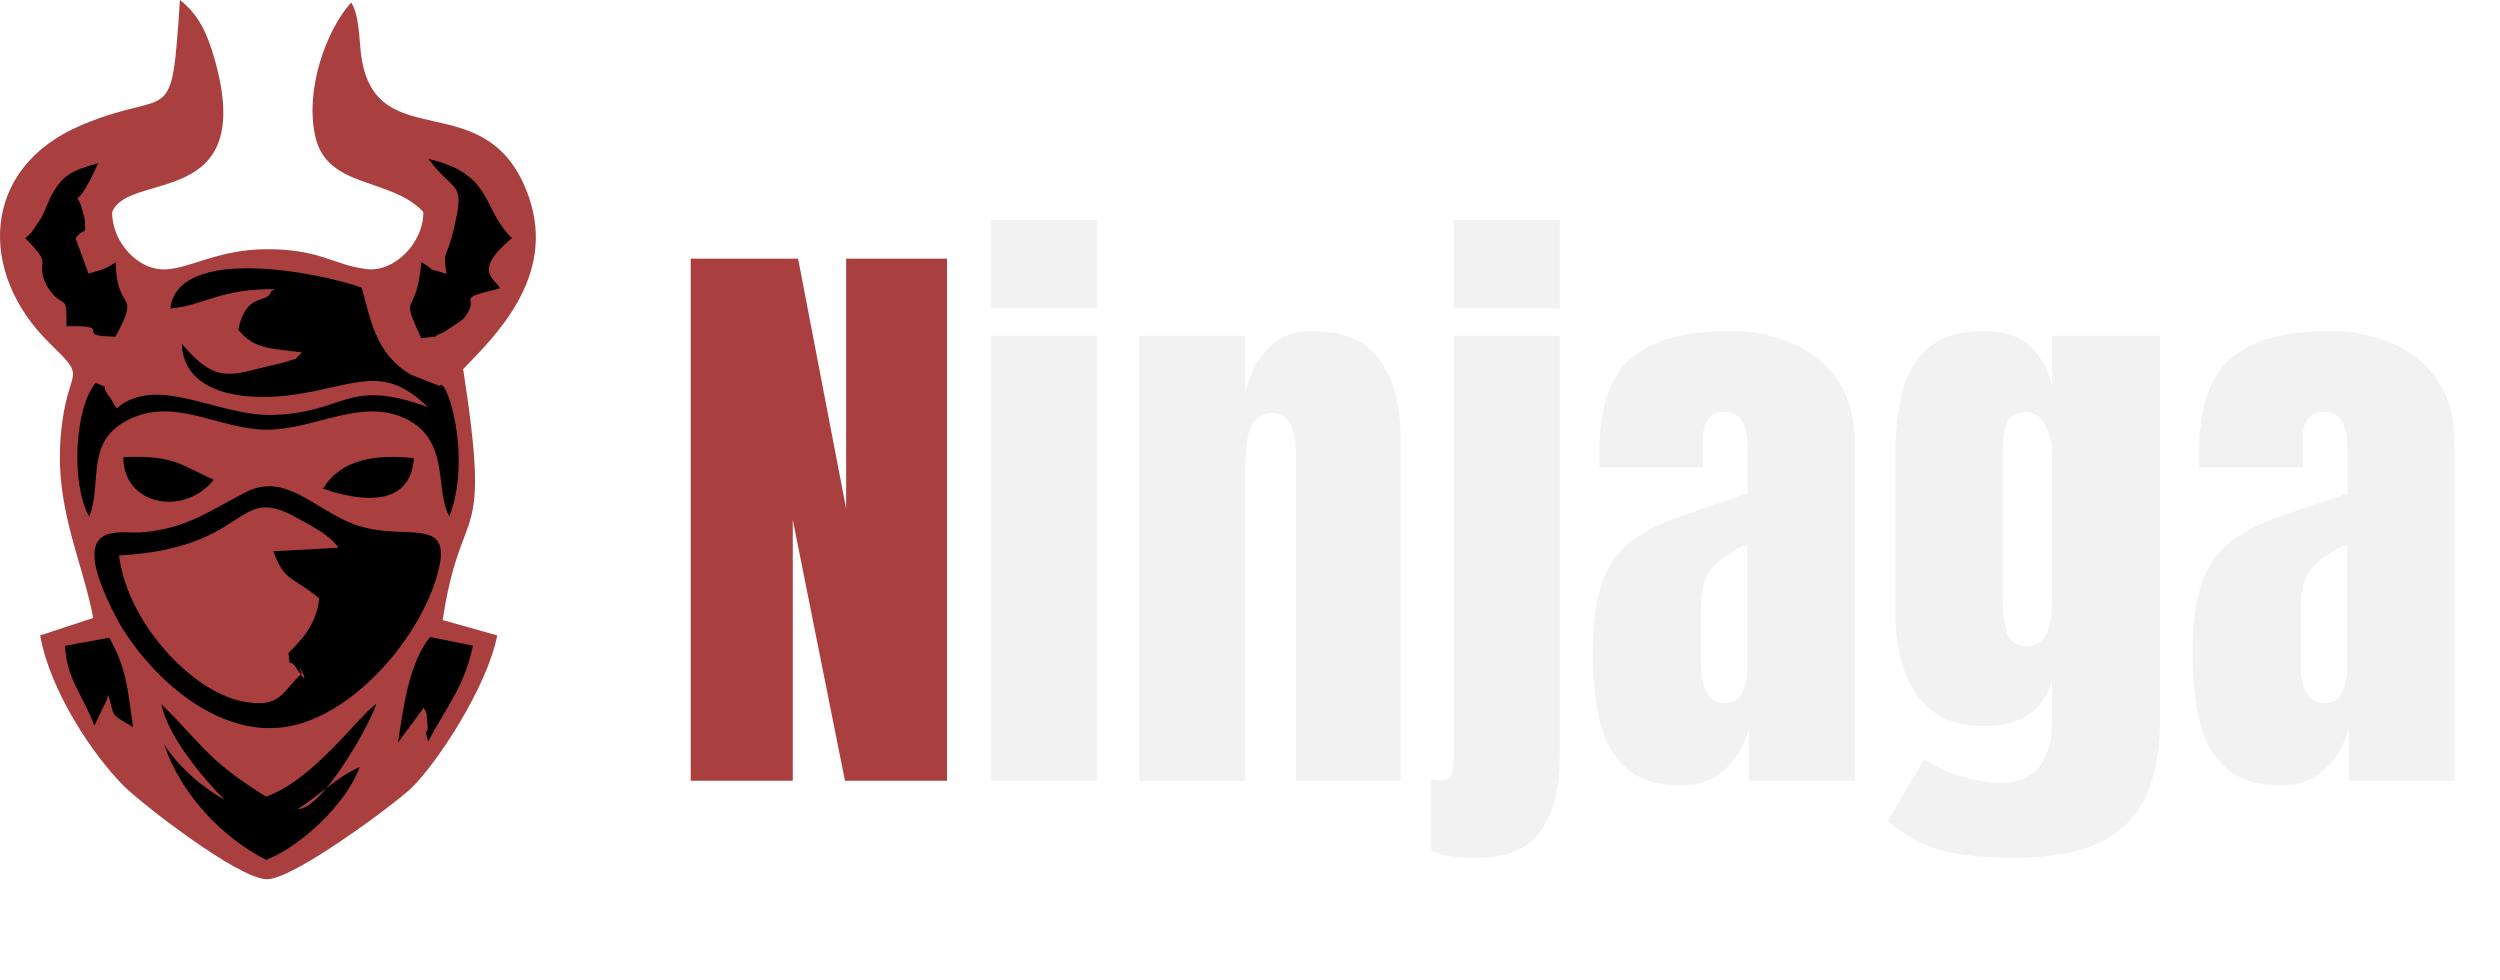
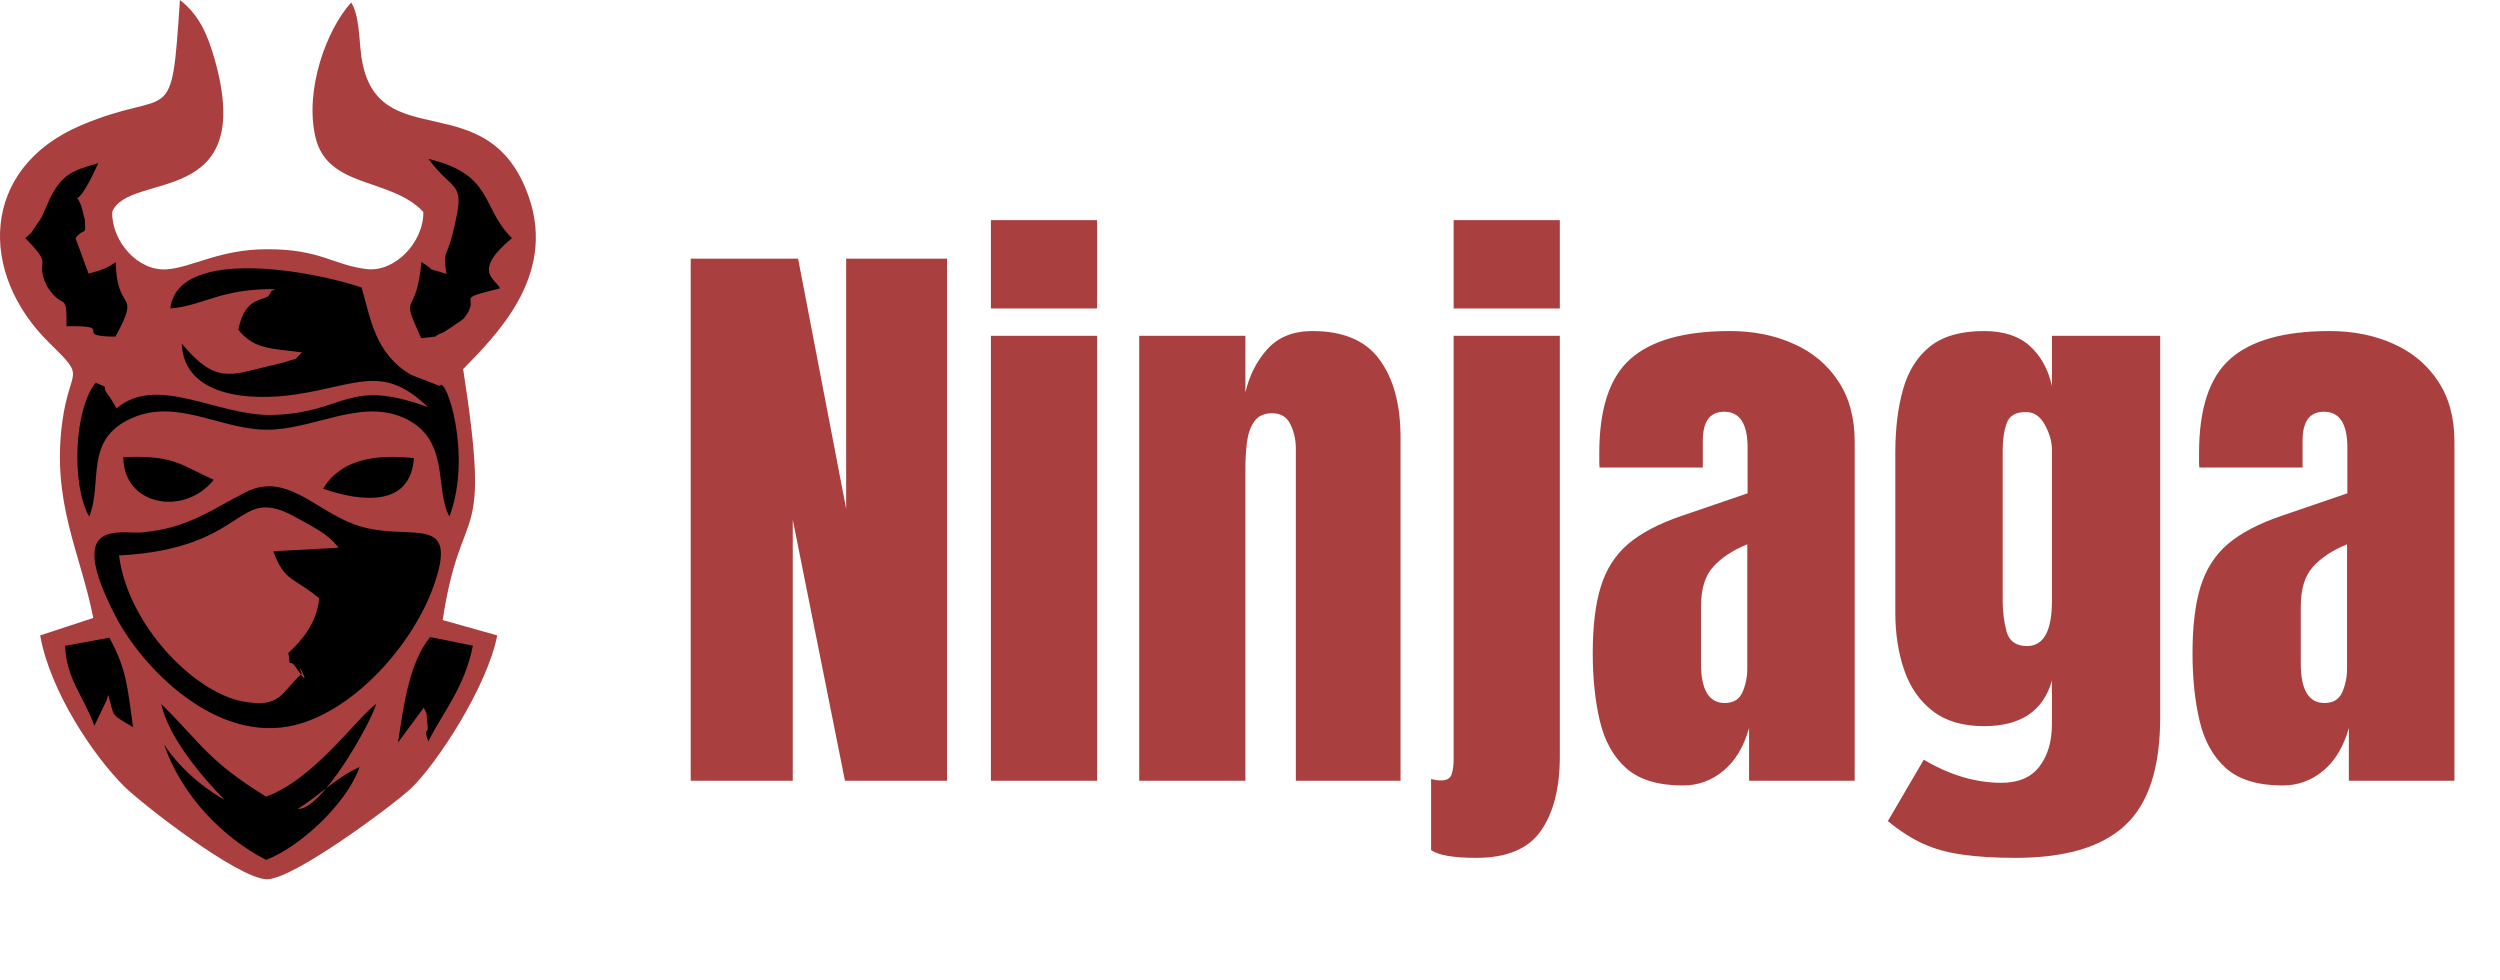
<svg xmlns="http://www.w3.org/2000/svg" width="143" height="56" viewBox="0 0 143 56" fill="none">
  <path fill-rule="evenodd" clip-rule="evenodd" d="M5.335 35.346L2.297 36.345C2.872 39.563 5.343 43.224 7.093 44.97C8.08 45.955 13.573 50.234 15.245 50.293C16.742 50.345 22.56 45.993 23.489 45.114C25.004 43.68 27.882 39.248 28.442 36.345L25.322 35.468C26.406 28.333 28.143 31.77 26.493 21.112C28.283 19.262 31.822 15.864 30.264 11.311C27.976 4.622 21.512 9.093 20.668 3.225C20.54 2.333 20.565 0.876 20.088 0.142C18.672 1.699 17.415 5.141 18.042 7.84C18.732 10.809 22.367 10.14 24.215 12.123C24.238 13.872 22.568 15.588 20.971 15.392C19.031 15.155 18.321 14.236 15.211 14.256C12.516 14.274 10.965 15.312 9.518 15.407C7.894 15.514 6.386 13.815 6.416 12.123C7.382 9.755 14.716 12.017 12.281 3.404C11.876 1.972 11.39 0.851 10.291 0C9.793 7.602 9.872 4.942 4.633 7.169C-1.151 9.629 -1.251 15.65 2.844 19.637C4.99 21.726 3.998 20.944 3.565 24.115C2.935 28.739 4.618 31.66 5.335 35.346V35.346Z" fill="#A93F3F" />
-   <path fill-rule="evenodd" clip-rule="evenodd" d="M14.073 28.146C12.074 29.155 10.723 30.24 8.078 30.454C6.847 30.553 3.657 29.587 6.634 35.292C8.137 38.173 12.358 42.597 16.884 41.471C20.443 40.586 24.022 36.465 25.034 32.803C25.99 29.342 23.109 31.063 20.236 29.984C17.962 29.13 16.344 27 14.073 28.146V28.146Z" fill="black" />
-   <path fill-rule="evenodd" clip-rule="evenodd" d="M9.741 17.645C11.676 17.481 12.552 16.509 15.733 16.538C15.656 16.609 15.524 16.591 15.481 16.727C15.275 17.382 14.075 16.689 13.629 18.865C14.566 19.999 15.498 19.921 17.279 20.157C16.574 20.815 17.298 20.348 16.288 20.718L14.422 21.172C12.655 21.637 11.896 21.408 10.394 19.657C10.528 22.676 14.237 22.978 17.004 22.549C20.47 22.012 21.945 20.831 24.468 23.281C19.783 21.578 19.786 23.63 15.561 23.735C12.468 23.813 8.99 21.377 6.668 23.358L6.365 22.852C6.33 22.805 6.252 22.674 6.208 22.618C5.674 21.939 6.442 22.312 5.48 21.892C4.257 23.315 4.045 27.714 5.105 29.551C5.892 27.57 4.78 25.131 7.549 23.912C10.13 22.775 12.576 24.554 15.219 24.579C17.856 24.604 20.491 22.85 22.945 23.836C25.832 24.996 24.822 27.97 25.706 29.539C27.035 26.051 25.5 21.422 25.142 22.075L23.523 21.443C21.423 20.226 21.194 18.164 20.684 16.448C18.16 15.561 10.183 14.004 9.741 17.645V17.645Z" fill="black" />
-   <path fill-rule="evenodd" clip-rule="evenodd" d="M6.808 31.773C7.31 35.716 11.053 39.571 13.851 40.115C16.112 40.554 16.1 39.554 17.26 38.534C16.794 37.392 18.074 39.875 16.911 38.155C16.516 37.572 16.623 38.417 16.494 37.352C17.244 36.641 18.12 35.682 18.257 34.222C16.741 32.968 16.285 33.294 15.632 31.532L19.36 31.331C18.831 30.576 17.852 30.105 16.868 29.562C13.415 27.658 14.308 31.374 6.808 31.773Z" fill="#A93F3F" />
-   <path fill-rule="evenodd" clip-rule="evenodd" d="M12.845 45.746C11.533 45.027 10.155 43.793 9.381 42.571C10.374 45.482 12.717 47.902 15.219 49.184C17.163 48.454 19.849 45.944 20.57 43.875C19.196 44.492 18.372 45.424 17.031 46.272C18.398 46.359 21.203 41.38 21.522 40.26C20.493 40.966 17.967 44.588 15.219 45.567C11.901 43.513 11.631 42.652 9.228 40.273C9.627 42.197 11.689 44.591 12.845 45.746V45.746Z" fill="black" />
-   <path fill-rule="evenodd" clip-rule="evenodd" d="M25.538 15.669C23.957 15.158 25.258 15.701 24.102 14.987C23.811 18.33 22.808 16.549 24.093 19.345C25.554 19.154 24.38 19.406 25.413 18.981C25.432 18.973 26.474 18.284 26.523 18.224C27.646 16.835 25.742 17.207 28.595 16.494C28.395 15.965 26.937 15.562 29.284 13.621C27.509 11.892 28.258 9.976 24.512 9.092C25.889 10.971 26.574 10.357 26.061 12.627C26.047 12.685 26.024 12.795 26.012 12.855C25.555 14.972 25.308 14.184 25.538 15.669V15.669Z" fill="black" />
+   <path fill-rule="evenodd" clip-rule="evenodd" d="M14.073 28.146C12.075 29.155 10.723 30.24 8.078 30.454C6.847 30.553 3.657 29.587 6.634 35.292C8.137 38.173 12.358 42.597 16.884 41.471C20.443 40.586 24.022 36.465 25.034 32.803C25.99 29.342 23.109 31.063 20.236 29.984C17.962 29.13 16.344 27 14.073 28.146V28.146Z" fill="black" />
+   <path fill-rule="evenodd" clip-rule="evenodd" d="M9.741 17.645C11.676 17.481 12.552 16.509 15.733 16.538C15.657 16.609 15.524 16.591 15.481 16.727C15.275 17.382 14.075 16.69 13.629 18.865C14.566 19.999 15.498 19.921 17.279 20.157C16.574 20.815 17.299 20.348 16.288 20.718L14.422 21.172C12.655 21.637 11.896 21.408 10.394 19.657C10.528 22.676 14.237 22.978 17.004 22.549C20.47 22.012 21.945 20.832 24.468 23.281C19.783 21.578 19.786 23.63 15.561 23.735C12.468 23.813 8.99 21.377 6.669 23.358L6.365 22.852C6.33 22.805 6.252 22.674 6.208 22.619C5.674 21.939 6.442 22.312 5.48 21.892C4.258 23.316 4.046 27.714 5.105 29.551C5.893 27.57 4.78 25.131 7.549 23.912C10.13 22.775 12.576 24.554 15.219 24.579C17.856 24.604 20.491 22.85 22.945 23.836C25.832 24.996 24.822 27.97 25.706 29.539C27.035 26.051 25.5 21.422 25.143 22.075L23.523 21.443C21.423 20.226 21.194 18.164 20.684 16.448C18.16 15.561 10.184 14.004 9.741 17.645V17.645Z" fill="black" />
+   <path fill-rule="evenodd" clip-rule="evenodd" d="M6.808 31.773C7.31 35.716 11.054 39.571 13.851 40.115C16.112 40.554 16.1 39.554 17.26 38.534C16.794 37.392 18.074 39.875 16.911 38.155C16.516 37.572 16.623 38.417 16.494 37.352C17.244 36.641 18.12 35.682 18.257 34.222C16.742 32.968 16.285 33.294 15.632 31.532L19.36 31.331C18.831 30.576 17.853 30.105 16.868 29.562C13.415 27.658 14.308 31.374 6.808 31.773Z" fill="#A93F3F" />
+   <path fill-rule="evenodd" clip-rule="evenodd" d="M12.845 45.746C11.533 45.027 10.155 43.793 9.381 42.571C10.374 45.482 12.717 47.902 15.218 49.184C17.163 48.454 19.849 45.944 20.569 43.875C19.196 44.492 18.372 45.424 17.031 46.272C18.398 46.359 21.203 41.38 21.522 40.26C20.493 40.966 17.967 44.588 15.218 45.567C11.9 43.513 11.631 42.652 9.228 40.273C9.627 42.197 11.689 44.591 12.845 45.746V45.746Z" fill="black" />
+   <path fill-rule="evenodd" clip-rule="evenodd" d="M25.538 15.669C23.957 15.158 25.258 15.701 24.102 14.987C23.811 18.33 22.808 16.549 24.093 19.345C25.554 19.154 24.38 19.405 25.413 18.981C25.432 18.973 26.474 18.284 26.523 18.224C27.646 16.835 25.742 17.207 28.595 16.494C28.396 15.965 26.938 15.562 29.284 13.621C27.509 11.892 28.258 9.976 24.512 9.092C25.889 10.971 26.574 10.357 26.061 12.627C26.047 12.685 26.024 12.795 26.012 12.854C25.555 14.972 25.308 14.184 25.538 15.669V15.669Z" fill="black" />
  <path fill-rule="evenodd" clip-rule="evenodd" d="M1.447 13.621C3.021 15.225 2.124 14.776 2.519 15.999L2.71 16.406C3.644 17.844 3.825 16.562 3.805 18.663C6.784 18.592 3.974 19.239 6.603 19.255C8.112 16.501 6.644 17.96 6.628 14.999C6.077 15.342 5.927 15.426 5.063 15.648L4.32 13.621C4.862 12.932 4.91 13.595 4.852 12.587C4.849 12.538 4.814 12.432 4.803 12.381C4.271 9.974 3.962 13.031 5.621 9.333C4.088 9.756 3.61 10.009 2.974 11.117C2.786 11.444 2.575 12.053 2.371 12.445L1.792 13.304C1.756 13.345 1.652 13.436 1.622 13.468C1.593 13.499 1.502 13.566 1.447 13.621V13.621Z" fill="black" />
-   <path fill-rule="evenodd" clip-rule="evenodd" d="M22.761 42.479L24.238 40.48C24.492 40.988 24.351 40.607 24.459 41.526C24.522 42.061 24.198 41.516 24.498 42.413C25.301 40.79 26.596 39.294 27.047 36.931L24.602 36.44C23.369 37.938 23.066 40.559 22.761 42.479Z" fill="black" />
+   <path fill-rule="evenodd" clip-rule="evenodd" d="M22.761 42.479L24.238 40.48C24.492 40.988 24.351 40.607 24.459 41.526C24.522 42.06 24.198 41.516 24.498 42.413C25.301 40.79 26.596 39.294 27.047 36.931L24.602 36.44C23.369 37.938 23.066 40.559 22.761 42.479Z" fill="black" />
  <path fill-rule="evenodd" clip-rule="evenodd" d="M3.721 36.942C3.803 38.869 4.802 39.843 5.397 41.512L6.113 40.025C6.135 39.962 6.153 39.833 6.19 39.743C6.567 41.008 6.239 40.783 7.613 41.595C7.28 39.218 7.229 38.259 6.254 36.476L3.721 36.942Z" fill="black" />
-   <path fill-rule="evenodd" clip-rule="evenodd" d="M12.226 27.444C10.3 26.582 9.954 26.022 7.051 26.149C7.065 28.94 10.547 29.548 12.226 27.444Z" fill="black" />
-   <path fill-rule="evenodd" clip-rule="evenodd" d="M18.481 27.956C20.745 28.736 23.492 28.982 23.673 26.205C21.448 25.966 19.483 26.279 18.481 27.956Z" fill="black" />
+   <path fill-rule="evenodd" clip-rule="evenodd" d="M12.225 27.444C10.3 26.582 9.954 26.022 7.051 26.149C7.065 28.94 10.547 29.547 12.225 27.444Z" fill="black" />
+   <path fill-rule="evenodd" clip-rule="evenodd" d="M18.481 27.956C20.745 28.736 23.492 28.982 23.673 26.205C21.447 25.966 19.483 26.279 18.481 27.956Z" fill="black" />
  <path d="M39.509 44.658V14.796H45.651L48.4 29.099V14.796H54.169V44.658H48.332L45.346 29.727V44.658H39.509Z" fill="#A93F3F" />
-   <path d="M56.68 17.646V12.59H62.754V17.646H56.68ZM56.68 44.658V19.207H62.754V44.658H56.68ZM65.163 44.658V19.207H71.237V22.448C71.463 21.475 71.882 20.65 72.493 19.971C73.115 19.281 73.975 18.936 75.072 18.936C76.836 18.936 78.115 19.479 78.906 20.565C79.709 21.651 80.111 23.138 80.111 25.027V44.658H74.122V25.655C74.122 25.157 74.02 24.699 73.816 24.28C73.613 23.851 73.262 23.636 72.764 23.636C72.3 23.636 71.956 23.8 71.729 24.128C71.514 24.445 71.379 24.846 71.322 25.332C71.266 25.808 71.237 26.283 71.237 26.758V44.658H65.163ZM83.148 17.646V12.59H89.222V17.646H83.148ZM84.437 49.069C83.148 49.069 82.288 48.922 81.859 48.628V44.556C82.062 44.612 82.249 44.641 82.418 44.641C82.746 44.641 82.95 44.528 83.029 44.301C83.108 44.075 83.148 43.787 83.148 43.436V19.207H89.222V43.266C89.222 45.076 88.86 46.496 88.136 47.525C87.424 48.554 86.191 49.069 84.437 49.069ZM96.263 44.929C94.849 44.929 93.769 44.601 93.023 43.945C92.287 43.289 91.784 42.39 91.513 41.247C91.241 40.105 91.105 38.81 91.105 37.362C91.105 35.812 91.258 34.545 91.564 33.561C91.869 32.566 92.389 31.752 93.124 31.118C93.871 30.485 94.895 29.948 96.195 29.506L99.962 28.217V25.604C99.962 24.235 99.515 23.551 98.622 23.551C97.807 23.551 97.4 24.105 97.4 25.214V26.741H91.496C91.484 26.65 91.479 26.537 91.479 26.401C91.479 26.254 91.479 26.09 91.479 25.909C91.479 23.376 92.073 21.583 93.26 20.531C94.459 19.468 96.354 18.936 98.944 18.936C100.301 18.936 101.517 19.179 102.592 19.666C103.667 20.141 104.515 20.848 105.137 21.786C105.77 22.725 106.087 23.885 106.087 25.265V44.658H100.047V41.638C99.753 42.701 99.266 43.515 98.588 44.081C97.909 44.646 97.134 44.929 96.263 44.929ZM98.656 40.212C99.153 40.212 99.493 40.003 99.674 39.585C99.855 39.166 99.945 38.714 99.945 38.227V31.135C99.108 31.474 98.458 31.904 97.994 32.425C97.53 32.934 97.298 33.686 97.298 34.681V37.956C97.298 39.46 97.751 40.212 98.656 40.212ZM115.283 49.069C114.107 49.069 113.094 49.007 112.246 48.883C111.409 48.769 110.657 48.56 109.99 48.255C109.322 47.949 108.655 47.52 107.987 46.965L110.04 43.453C111.522 44.335 113.004 44.776 114.486 44.776C115.458 44.776 116.182 44.465 116.657 43.843C117.133 43.221 117.37 42.412 117.37 41.417V38.923C116.884 40.665 115.589 41.536 113.485 41.536C112.274 41.536 111.296 41.247 110.549 40.67C109.803 40.094 109.26 39.313 108.921 38.329C108.581 37.345 108.412 36.248 108.412 35.038V25.892C108.412 24.524 108.559 23.319 108.853 22.278C109.147 21.227 109.661 20.406 110.397 19.818C111.132 19.23 112.161 18.936 113.485 18.936C114.604 18.936 115.475 19.219 116.098 19.784C116.731 20.35 117.155 21.113 117.37 22.075V19.207H123.563V41.027C123.563 43.911 122.896 45.97 121.561 47.203C120.237 48.447 118.145 49.069 115.283 49.069ZM115.945 36.955C116.895 36.955 117.37 36.095 117.37 34.376V25.723C117.37 25.259 117.234 24.784 116.963 24.297C116.703 23.811 116.341 23.568 115.877 23.568C115.289 23.568 114.921 23.788 114.774 24.23C114.627 24.66 114.554 25.157 114.554 25.723V34.376C114.554 34.987 114.627 35.569 114.774 36.123C114.933 36.678 115.323 36.955 115.945 36.955ZM130.57 44.929C129.156 44.929 128.076 44.601 127.33 43.945C126.594 43.289 126.091 42.39 125.82 41.247C125.548 40.105 125.412 38.81 125.412 37.362C125.412 35.812 125.565 34.545 125.87 33.561C126.176 32.566 126.696 31.752 127.431 31.118C128.178 30.485 129.202 29.948 130.502 29.506L134.269 28.217V25.604C134.269 24.235 133.822 23.551 132.929 23.551C132.114 23.551 131.707 24.105 131.707 25.214V26.741H125.803C125.791 26.65 125.786 26.537 125.786 26.401C125.786 26.254 125.786 26.09 125.786 25.909C125.786 23.376 126.379 21.583 127.567 20.531C128.766 19.468 130.661 18.936 133.251 18.936C134.608 18.936 135.824 19.179 136.899 19.666C137.974 20.141 138.822 20.848 139.444 21.786C140.077 22.725 140.394 23.885 140.394 25.265V44.658H134.354V41.638C134.06 42.701 133.573 43.515 132.895 44.081C132.216 44.646 131.441 44.929 130.57 44.929ZM132.963 40.212C133.46 40.212 133.8 40.003 133.981 39.585C134.162 39.166 134.252 38.714 134.252 38.227V31.135C133.415 31.474 132.765 31.904 132.301 32.425C131.837 32.934 131.605 33.686 131.605 34.681V37.956C131.605 39.46 132.058 40.212 132.963 40.212Z" fill="#F2F2F2" />
+   <path d="M56.68 17.646V12.59H62.754V17.646H56.68ZM56.68 44.658V19.207H62.754V44.658H56.68ZM65.163 44.658V19.207H71.237V22.448C71.463 21.475 71.882 20.65 72.493 19.971C73.115 19.281 73.975 18.936 75.072 18.936C76.836 18.936 78.115 19.479 78.906 20.565C79.709 21.651 80.111 23.138 80.111 25.027V44.658H74.122V25.655C74.122 25.157 74.02 24.699 73.816 24.28C73.613 23.851 73.262 23.636 72.764 23.636C72.3 23.636 71.956 23.8 71.729 24.128C71.514 24.445 71.379 24.846 71.322 25.332C71.266 25.808 71.237 26.283 71.237 26.758V44.658H65.163ZM83.148 17.646V12.59H89.222V17.646H83.148ZM84.437 49.069C83.148 49.069 82.288 48.922 81.859 48.628V44.556C82.062 44.612 82.249 44.641 82.418 44.641C82.746 44.641 82.95 44.528 83.029 44.301C83.108 44.075 83.148 43.787 83.148 43.436V19.207H89.222V43.266C89.222 45.076 88.86 46.496 88.136 47.525C87.424 48.554 86.191 49.069 84.437 49.069ZM96.263 44.929C94.849 44.929 93.769 44.601 93.023 43.945C92.287 43.289 91.784 42.39 91.513 41.247C91.241 40.105 91.105 38.81 91.105 37.362C91.105 35.812 91.258 34.545 91.564 33.561C91.869 32.566 92.389 31.752 93.124 31.118C93.871 30.485 94.895 29.948 96.195 29.506L99.962 28.217V25.604C99.962 24.235 99.515 23.551 98.622 23.551C97.807 23.551 97.4 24.105 97.4 25.214V26.741H91.496C91.484 26.65 91.479 26.537 91.479 26.401C91.479 26.254 91.479 26.09 91.479 25.909C91.479 23.376 92.073 21.583 93.26 20.531C94.459 19.468 96.354 18.936 98.944 18.936C100.301 18.936 101.517 19.179 102.592 19.666C103.667 20.141 104.515 20.848 105.137 21.786C105.77 22.725 106.087 23.885 106.087 25.265V44.658H100.047V41.638C99.753 42.701 99.266 43.515 98.588 44.081C97.909 44.646 97.134 44.929 96.263 44.929ZM98.656 40.212C99.153 40.212 99.493 40.003 99.674 39.585C99.855 39.166 99.945 38.714 99.945 38.227V31.135C99.108 31.474 98.458 31.904 97.994 32.425C97.53 32.934 97.298 33.686 97.298 34.681V37.956C97.298 39.46 97.751 40.212 98.656 40.212ZM115.283 49.069C114.107 49.069 113.094 49.007 112.246 48.883C111.409 48.769 110.657 48.56 109.99 48.255C109.322 47.949 108.655 47.52 107.987 46.965L110.04 43.453C111.522 44.335 113.004 44.776 114.486 44.776C115.458 44.776 116.182 44.465 116.657 43.843C117.133 43.221 117.37 42.412 117.37 41.417V38.923C116.884 40.665 115.589 41.536 113.485 41.536C112.274 41.536 111.296 41.247 110.549 40.67C109.803 40.094 109.26 39.313 108.921 38.329C108.581 37.345 108.412 36.248 108.412 35.038V25.892C108.412 24.524 108.559 23.319 108.853 22.278C109.147 21.227 109.661 20.406 110.397 19.818C111.132 19.23 112.161 18.936 113.485 18.936C114.604 18.936 115.475 19.219 116.098 19.784C116.731 20.35 117.155 21.113 117.37 22.075V19.207H123.563V41.027C123.563 43.911 122.896 45.97 121.561 47.203C120.237 48.447 118.145 49.069 115.283 49.069ZM115.945 36.955C116.895 36.955 117.37 36.095 117.37 34.376V25.723C117.37 25.259 117.234 24.784 116.963 24.297C116.703 23.811 116.341 23.568 115.877 23.568C115.289 23.568 114.921 23.788 114.774 24.23C114.627 24.66 114.554 25.157 114.554 25.723V34.376C114.554 34.987 114.627 35.569 114.774 36.123C114.933 36.678 115.323 36.955 115.945 36.955ZM130.57 44.929C129.156 44.929 128.076 44.601 127.33 43.945C126.594 43.289 126.091 42.39 125.82 41.247C125.548 40.105 125.412 38.81 125.412 37.362C125.412 35.812 125.565 34.545 125.87 33.561C126.176 32.566 126.696 31.752 127.431 31.118C128.178 30.485 129.202 29.948 130.502 29.506L134.269 28.217V25.604C134.269 24.235 133.822 23.551 132.929 23.551C132.114 23.551 131.707 24.105 131.707 25.214V26.741H125.803C125.791 26.65 125.786 26.537 125.786 26.401C125.786 26.254 125.786 26.09 125.786 25.909C125.786 23.376 126.379 21.583 127.567 20.531C128.766 19.468 130.661 18.936 133.251 18.936C134.608 18.936 135.824 19.179 136.899 19.666C137.974 20.141 138.822 20.848 139.444 21.786C140.077 22.725 140.394 23.885 140.394 25.265V44.658H134.354V41.638C134.06 42.701 133.573 43.515 132.895 44.081C132.216 44.646 131.441 44.929 130.57 44.929ZM132.963 40.212C133.46 40.212 133.8 40.003 133.981 39.585C134.162 39.166 134.252 38.714 134.252 38.227V31.135C133.415 31.474 132.765 31.904 132.301 32.425C131.837 32.934 131.605 33.686 131.605 34.681V37.956C131.605 39.46 132.058 40.212 132.963 40.212Z" fill="#A93F3F" />
</svg>
